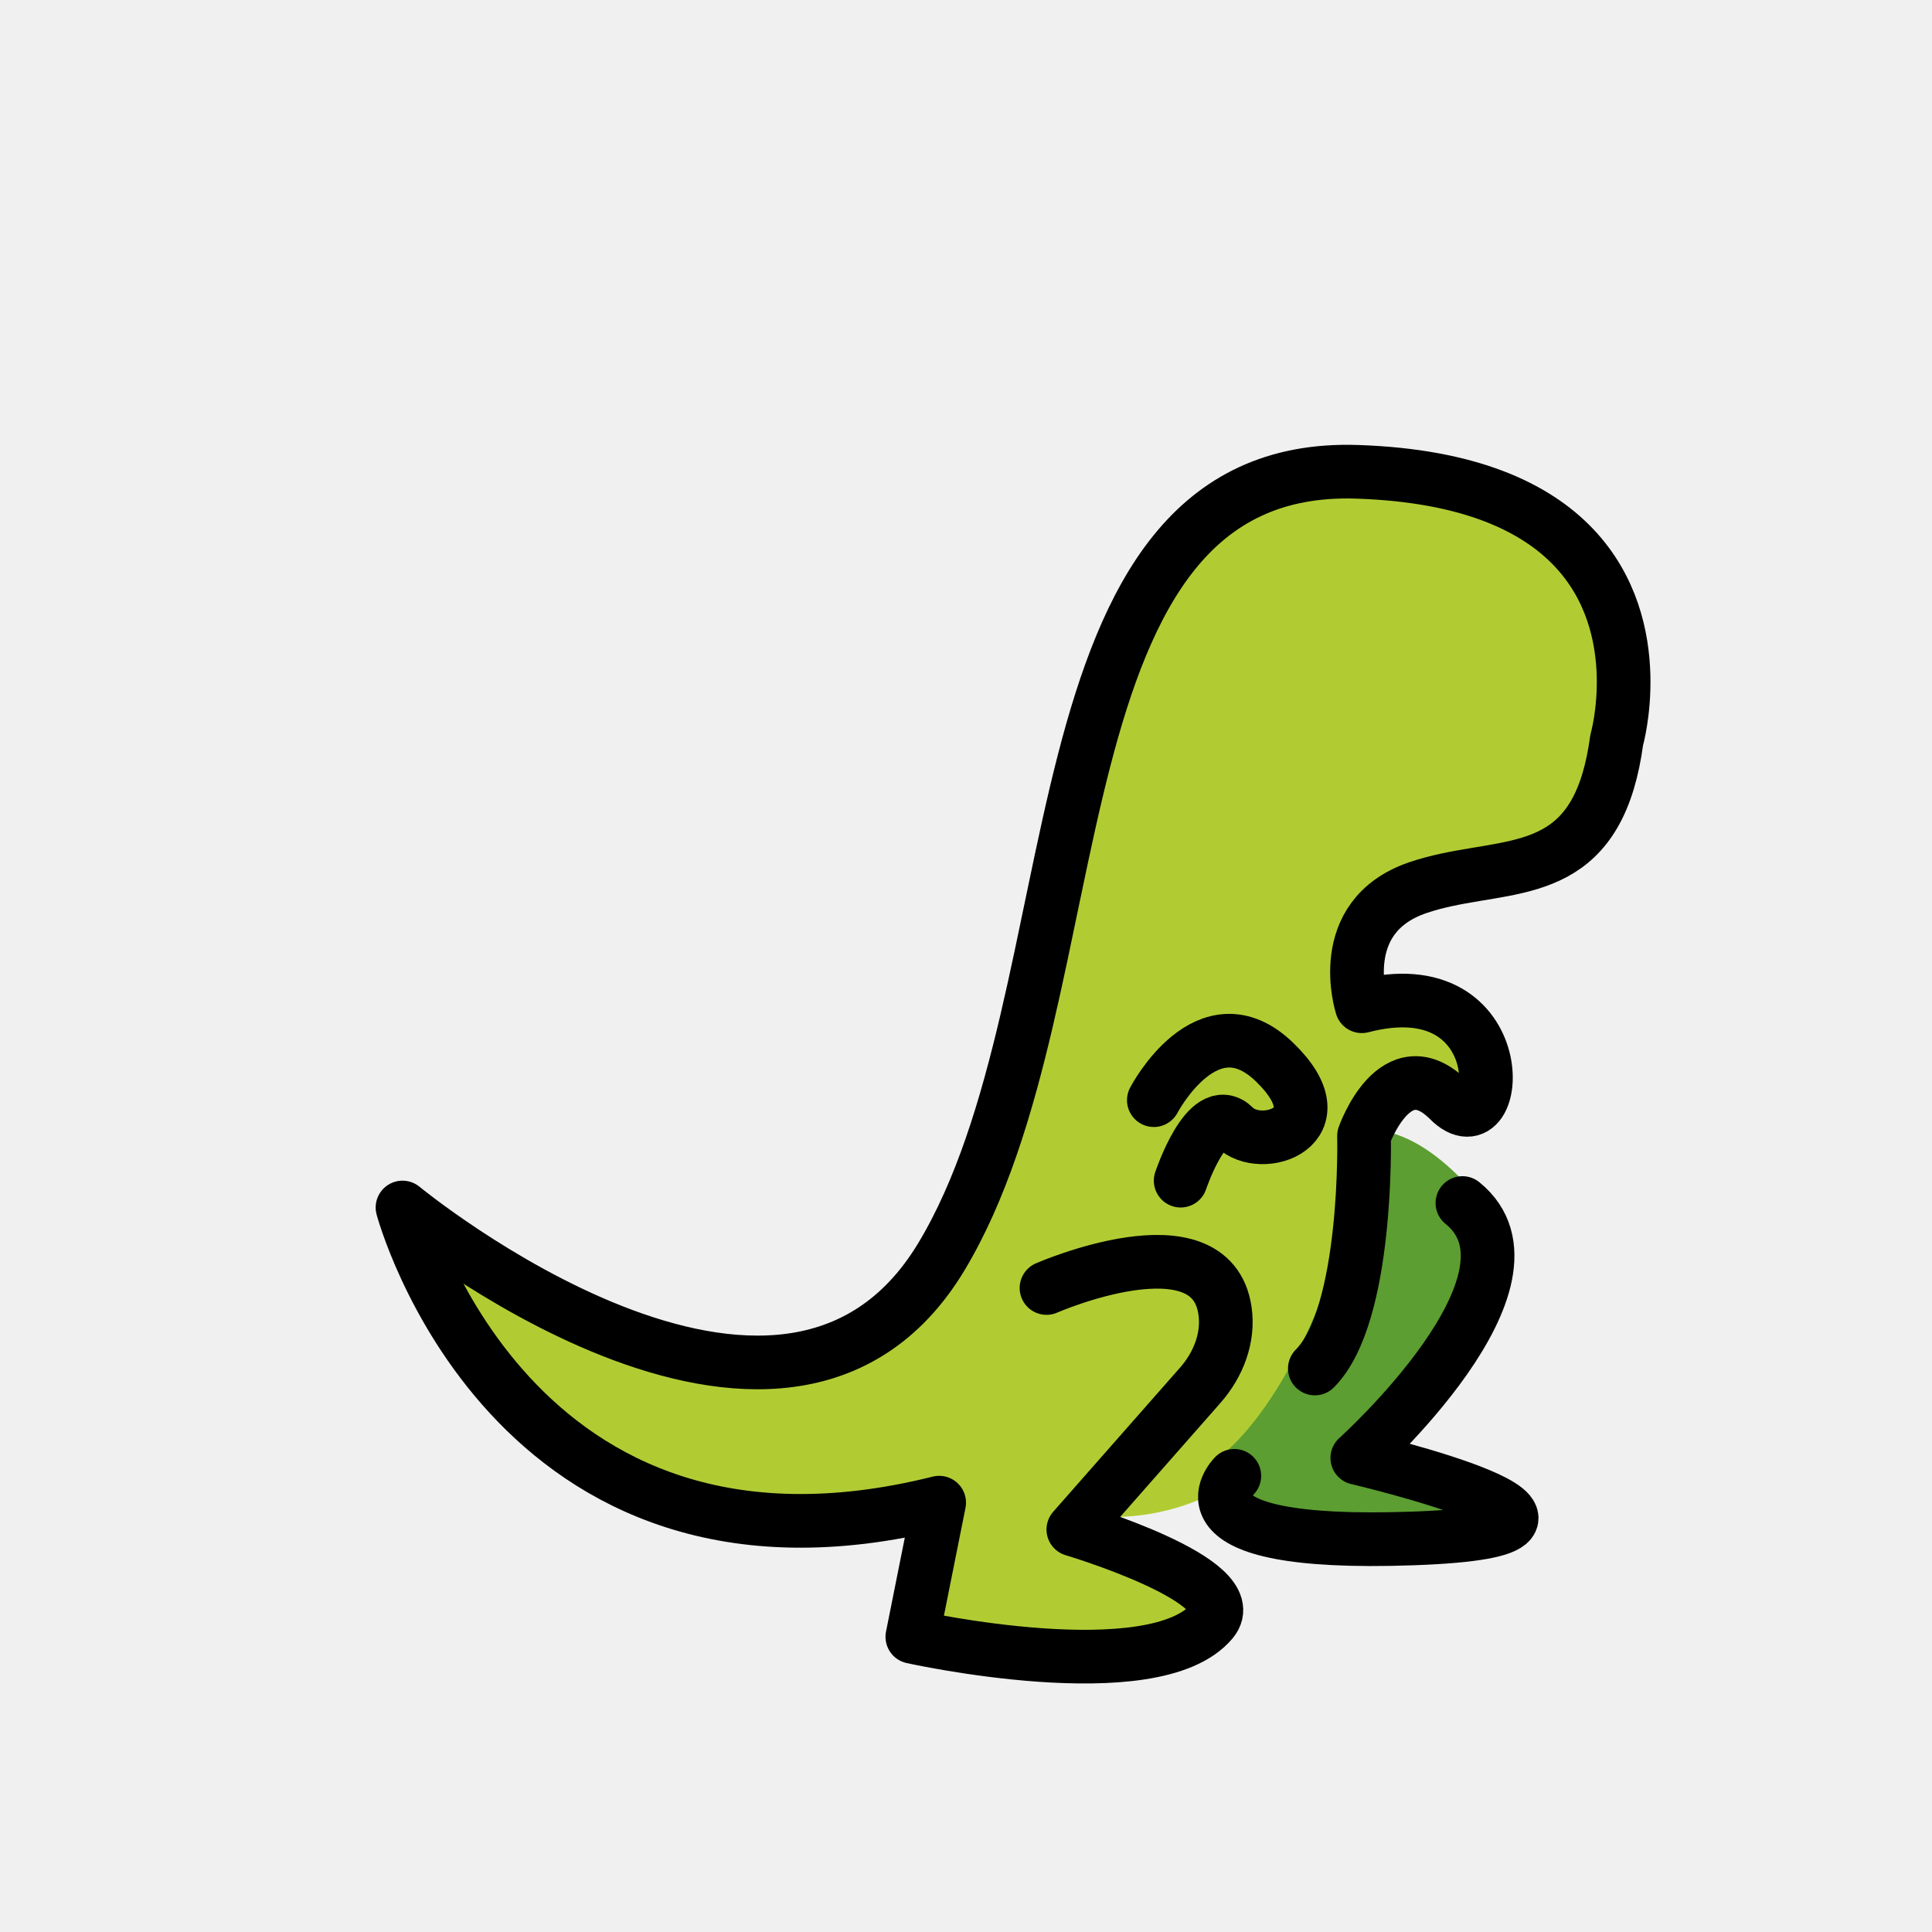
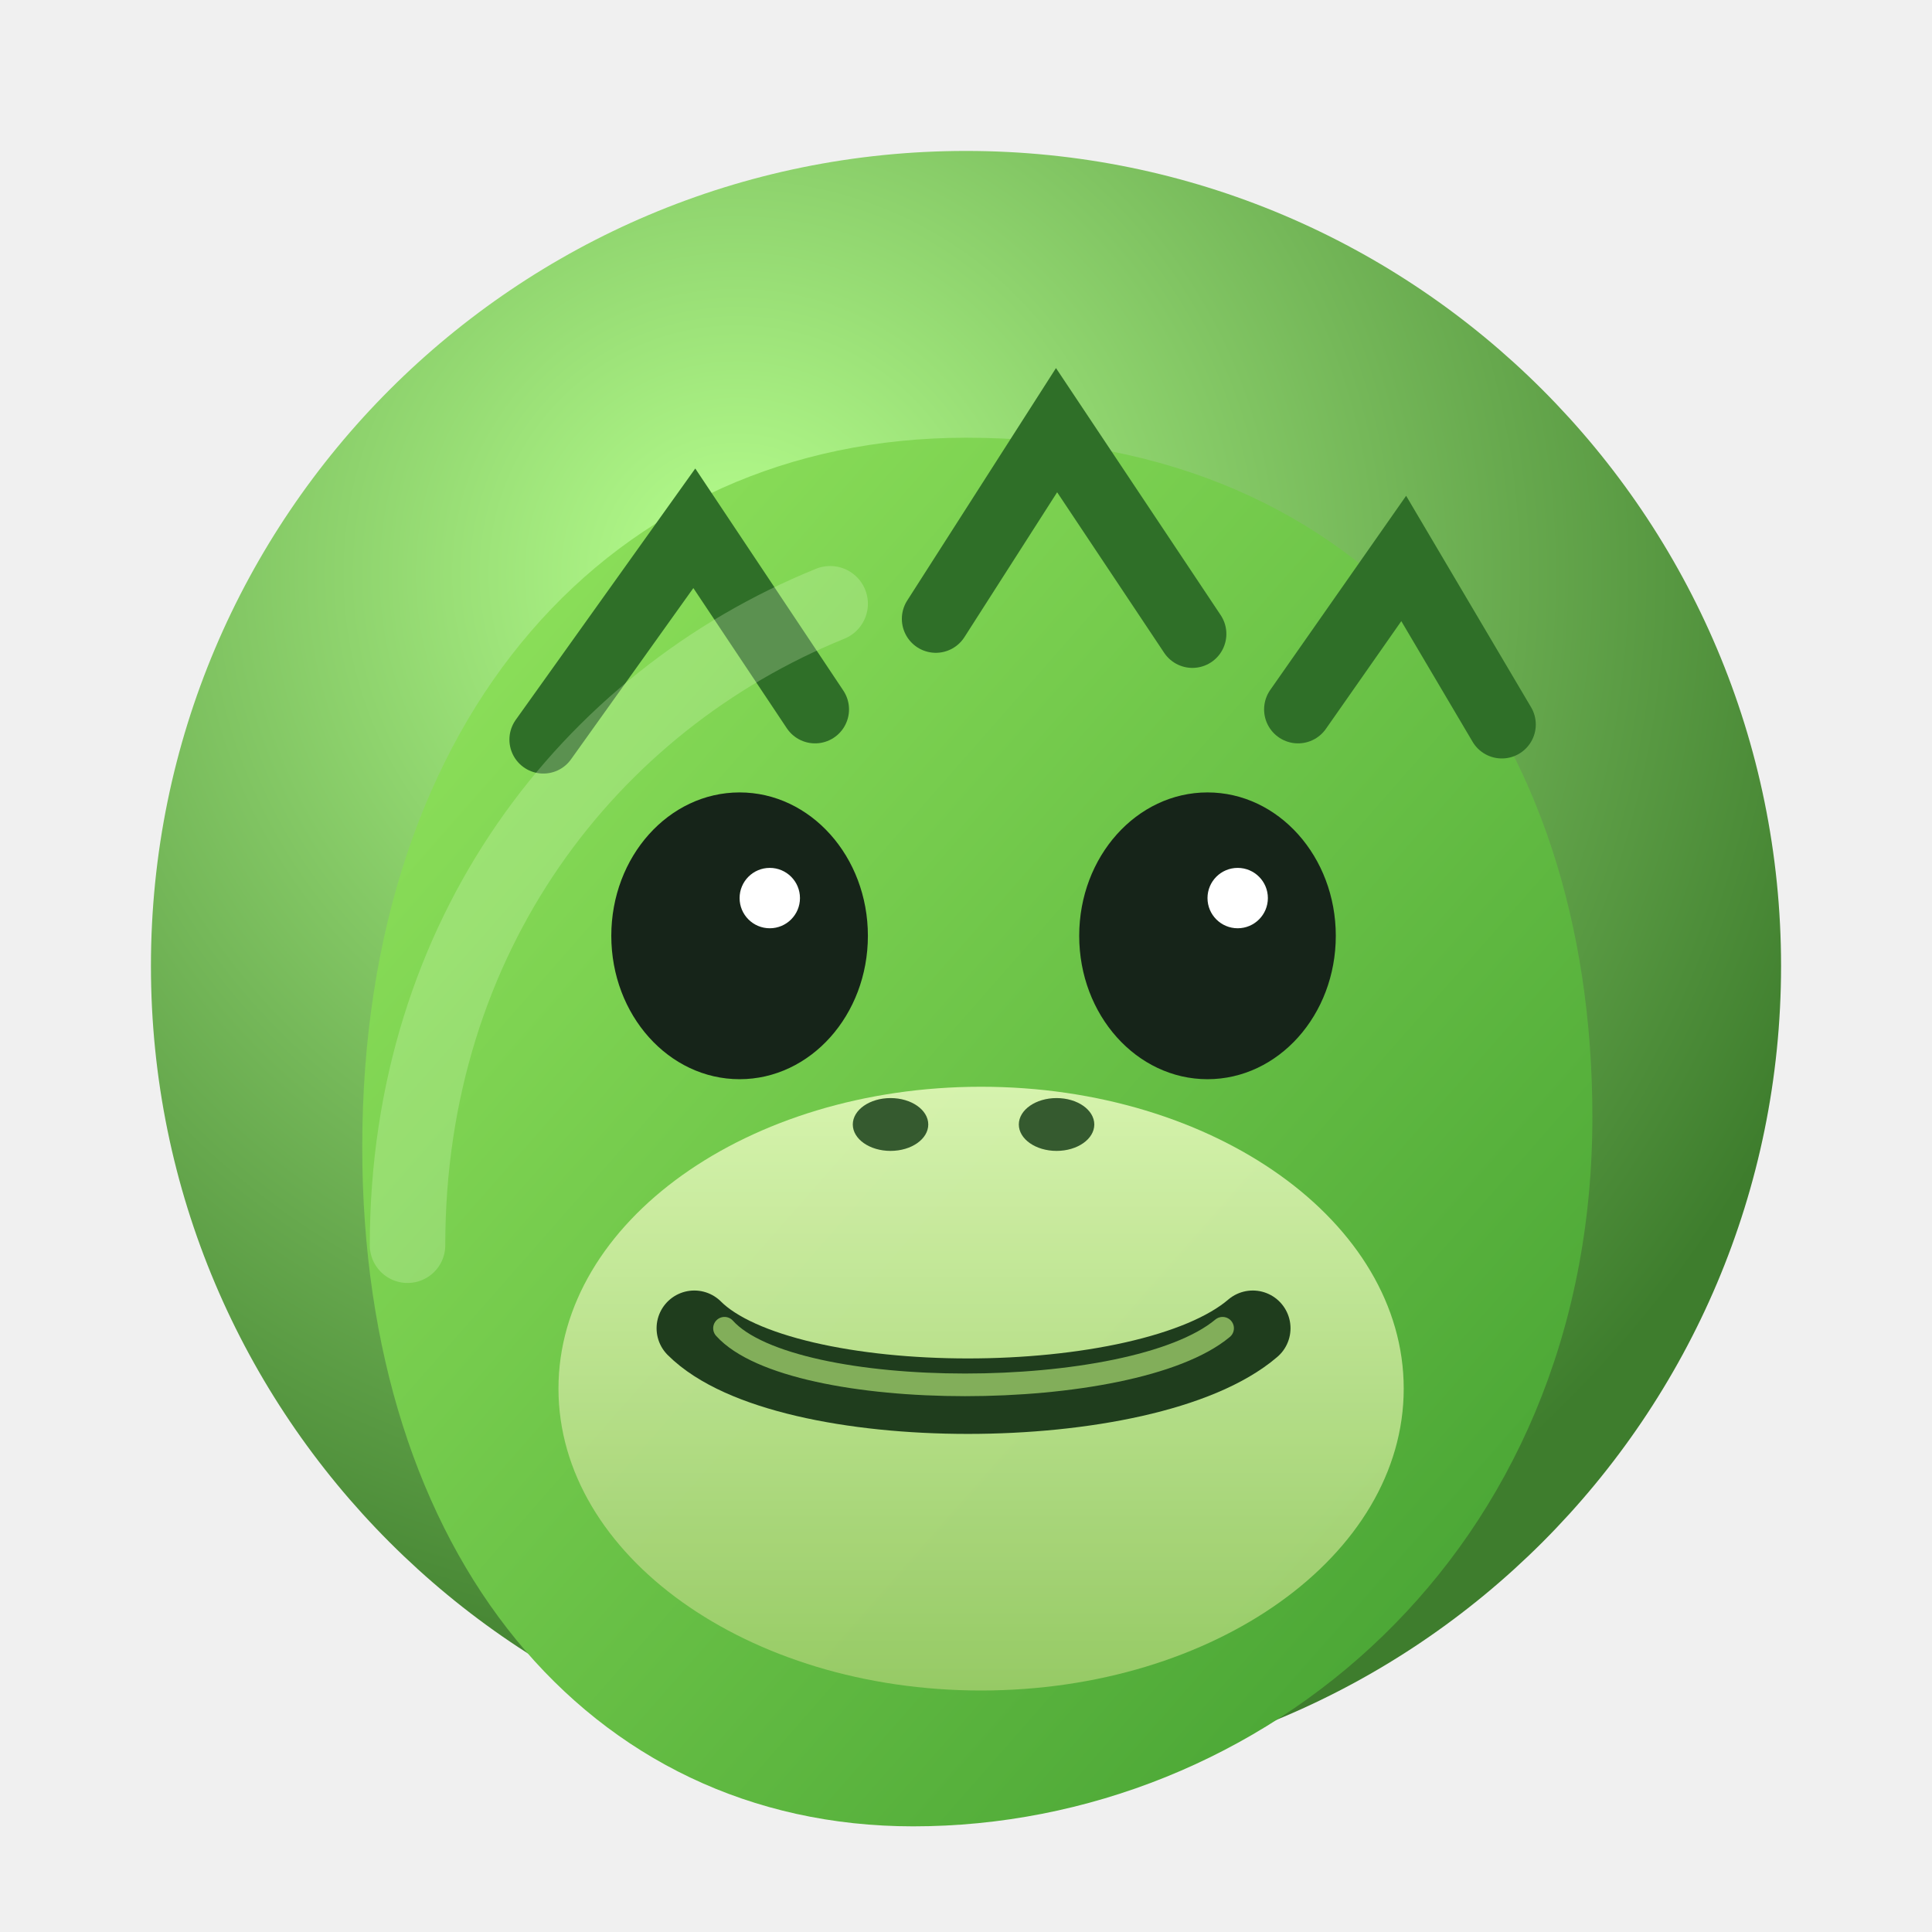
- <svg xmlns="http://www.w3.org/2000/svg" id="emoji" viewBox="0 0 72 72">
-   <g id="color">
-     <path fill="#B1CC33" stroke="#B1CC33" stroke-linecap="round" stroke-linejoin="round" stroke-miterlimit="10" stroke-width="1.8" d="M38,55c0,0,9,4,12-8S38,55,38,55z" />
-     <path fill="#B1CC33" stroke="#B1CC33" stroke-linecap="round" stroke-linejoin="round" stroke-miterlimit="10" stroke-width="1.8" d="M39,48c0,0,6.125-2.68,6.651,0.837c0.15,1.006-0.244,2.018-0.915,2.781l-4.736,5.382L40,57 c0.002,0.001,6.43,1.91,5.167,3.417C43,63,34.001,61,34,61l0-0l1-5L35,56 C19.003,59.999,15.002,45.006,15,45h0c0.005,0.004,14.168,11.665,20.083,1.833C41,37,38.167,17.167,50.583,17.583 c8.358,0.281,9.844,4.714,9.922,7.583c0.038,1.393-0.256,2.417-0.256,2.417c-0.078,0.579-0.185,1.086-0.319,1.53 c-1.154,3.835-4.26,2.999-7.098,3.97c-3.166,1.083-2.084,4.416-2.083,4.417l0,0C56.5,36,56,43,54,41 c-2-2-3.167,1.333-3.167,1.333l-0,0C50.833,42.334,51,49,49,51" />
-     <path fill="#5C9E31" stroke="#5C9E31" stroke-miterlimit="10" stroke-width="1.8" d="M51,43c2,0,4,3,4,3 c1,4-4.417,8.333-4.417,8.333S62,57,52.667,57.333C43.333,57.667,46,55,46,55l0,0c0,0,3-2,5-9" />
-   </g>
-   <g id="hair" />
-   <g id="skin" />
-   <g id="skin-shadow" />
-   <g id="line">
-     <path fill="none" stroke="#000000" stroke-linecap="round" stroke-linejoin="round" stroke-miterlimit="10" stroke-width="2" d="M43,41c0,0,2-3.833,4.5-1.417C50,42,47,43,46,42s-2,2-2,2" />
-     <path fill="none" stroke="#000000" stroke-linecap="round" stroke-linejoin="round" stroke-miterlimit="10" stroke-width="2" d="M39,48c0,0,6.125-2.68,6.651,0.837c0.15,1.006-0.244,2.017-0.915,2.781L40,57c0,0,6.431,1.91,5.167,3.417 C43,63,34,61,34,61l1-5c-16,4-20-11-20-11s14.167,11.667,20.083,1.833s3.083-29.667,15.5-29.25 c8.358,0.281,9.844,4.714,9.922,7.583c0.038,1.393-0.256,2.417-0.256,2.417c-0.078,0.579-0.185,1.086-0.319,1.53 c-1.154,3.835-4.26,2.999-7.098,3.97C49.667,34.167,50.75,37.5,50.75,37.5C56.5,36,56,43,54,41 s-3.167,1.333-3.167,1.333S51,49,49,51" />
-     <path fill="none" stroke="#000000" stroke-linecap="round" stroke-linejoin="round" stroke-miterlimit="10" stroke-width="2" d="M54.5,44.833c3.5,2.833-3.917,9.5-3.917,9.5S62,57,52.667,57.333C43.333,57.667,46,55,46,55" />
-   </g>
+ <svg xmlns="http://www.w3.org/2000/svg" viewBox="0 0 256 256" role="img" aria-label="Green dinosaur monster">
+   <defs>
+     <radialGradient id="bg" cx="36%" cy="26%" r="72%">
+       <stop offset="0" stop-color="#b7ff8e" />
+       <stop offset="1" stop-color="#3e7d2d" />
+     </radialGradient>
+     <linearGradient id="skin" x1="0" y1="0" x2="1" y2="1">
+       <stop offset="0" stop-color="#96e85f" />
+       <stop offset="1" stop-color="#3f9c2f" />
+     </linearGradient>
+     <linearGradient id="belly" x1="0" y1="0" x2="0" y2="1">
+       <stop offset="0" stop-color="#dff7b6" />
+       <stop offset="1" stop-color="#9bcc68" />
+     </linearGradient>
+   </defs>
+   <ellipse cx="128" cy="128" rx="108" ry="108" fill="url(#bg)" />
+   <path d="M48 152c0-57 33-94 80-94 54 0 83 39 83 90 0 58-44 94-90 94-43 0-73-36-73-90z" fill="url(#skin)" />
+   <ellipse cx="130" cy="184" rx="56" ry="40" fill="url(#belly)" opacity="0.92" />
+   <path d="M72 98l20-28 16 24M124 82l16-25 18 27M172 94l14-20 13 22" fill="none" stroke="#2f6f28" stroke-width="9" stroke-linecap="round" />
+   <ellipse cx="98" cy="124" rx="17" ry="19" fill="#162419" />
+   <ellipse cx="160" cy="124" rx="17" ry="19" fill="#162419" />
+   <circle cx="102" cy="119" r="4" fill="#fff" />
+   <circle cx="164" cy="119" r="4" fill="#fff" />
+   <ellipse cx="118" cy="149" rx="5" ry="3.5" fill="#355a2f" />
+   <ellipse cx="140" cy="149" rx="5" ry="3.5" fill="#355a2f" />
+   <path d="M92 176c12 12 60 12 74 0" fill="none" stroke="#1f3d1d" stroke-width="10" stroke-linecap="round" />
+   <path d="M96 176c9 10 54 10 66 0" fill="none" stroke="#a3d46f" stroke-width="3" stroke-linecap="round" opacity="0.75" />
+   <path d="M54 165c0-41 24-72 56-85" fill="none" stroke="#e7ffd0" stroke-width="10" stroke-linecap="round" opacity="0.24" />
</svg>
